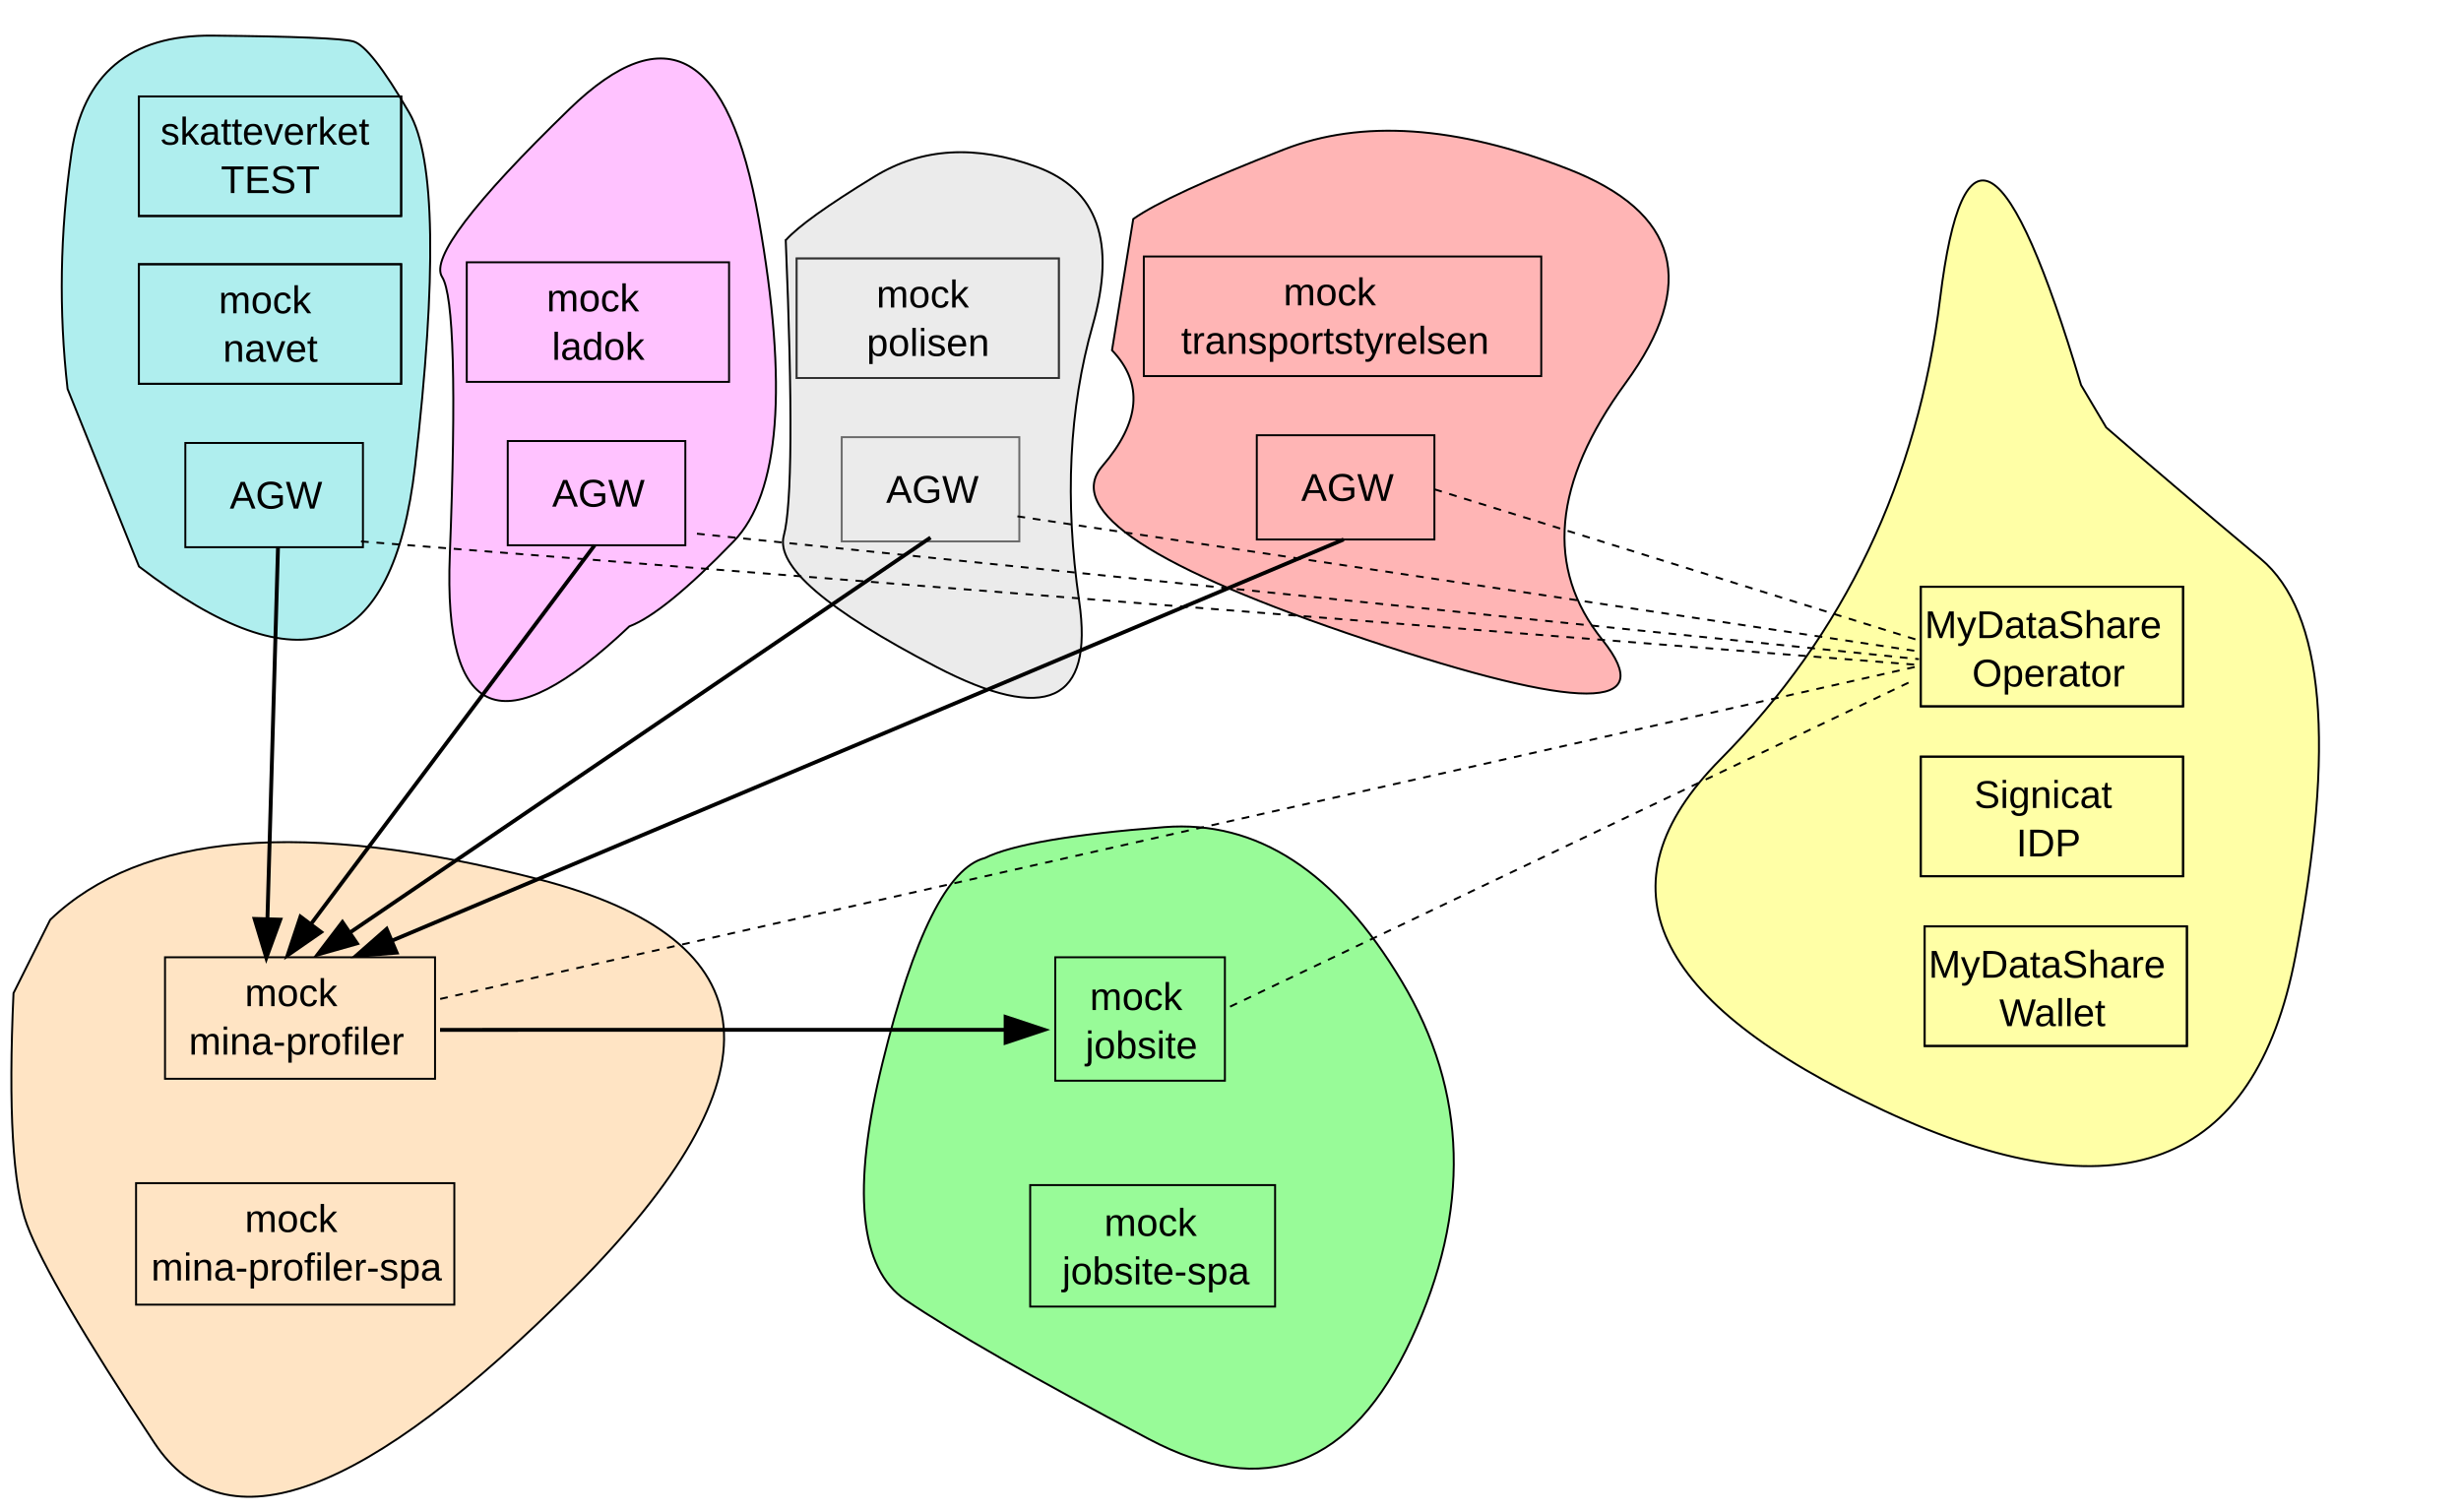
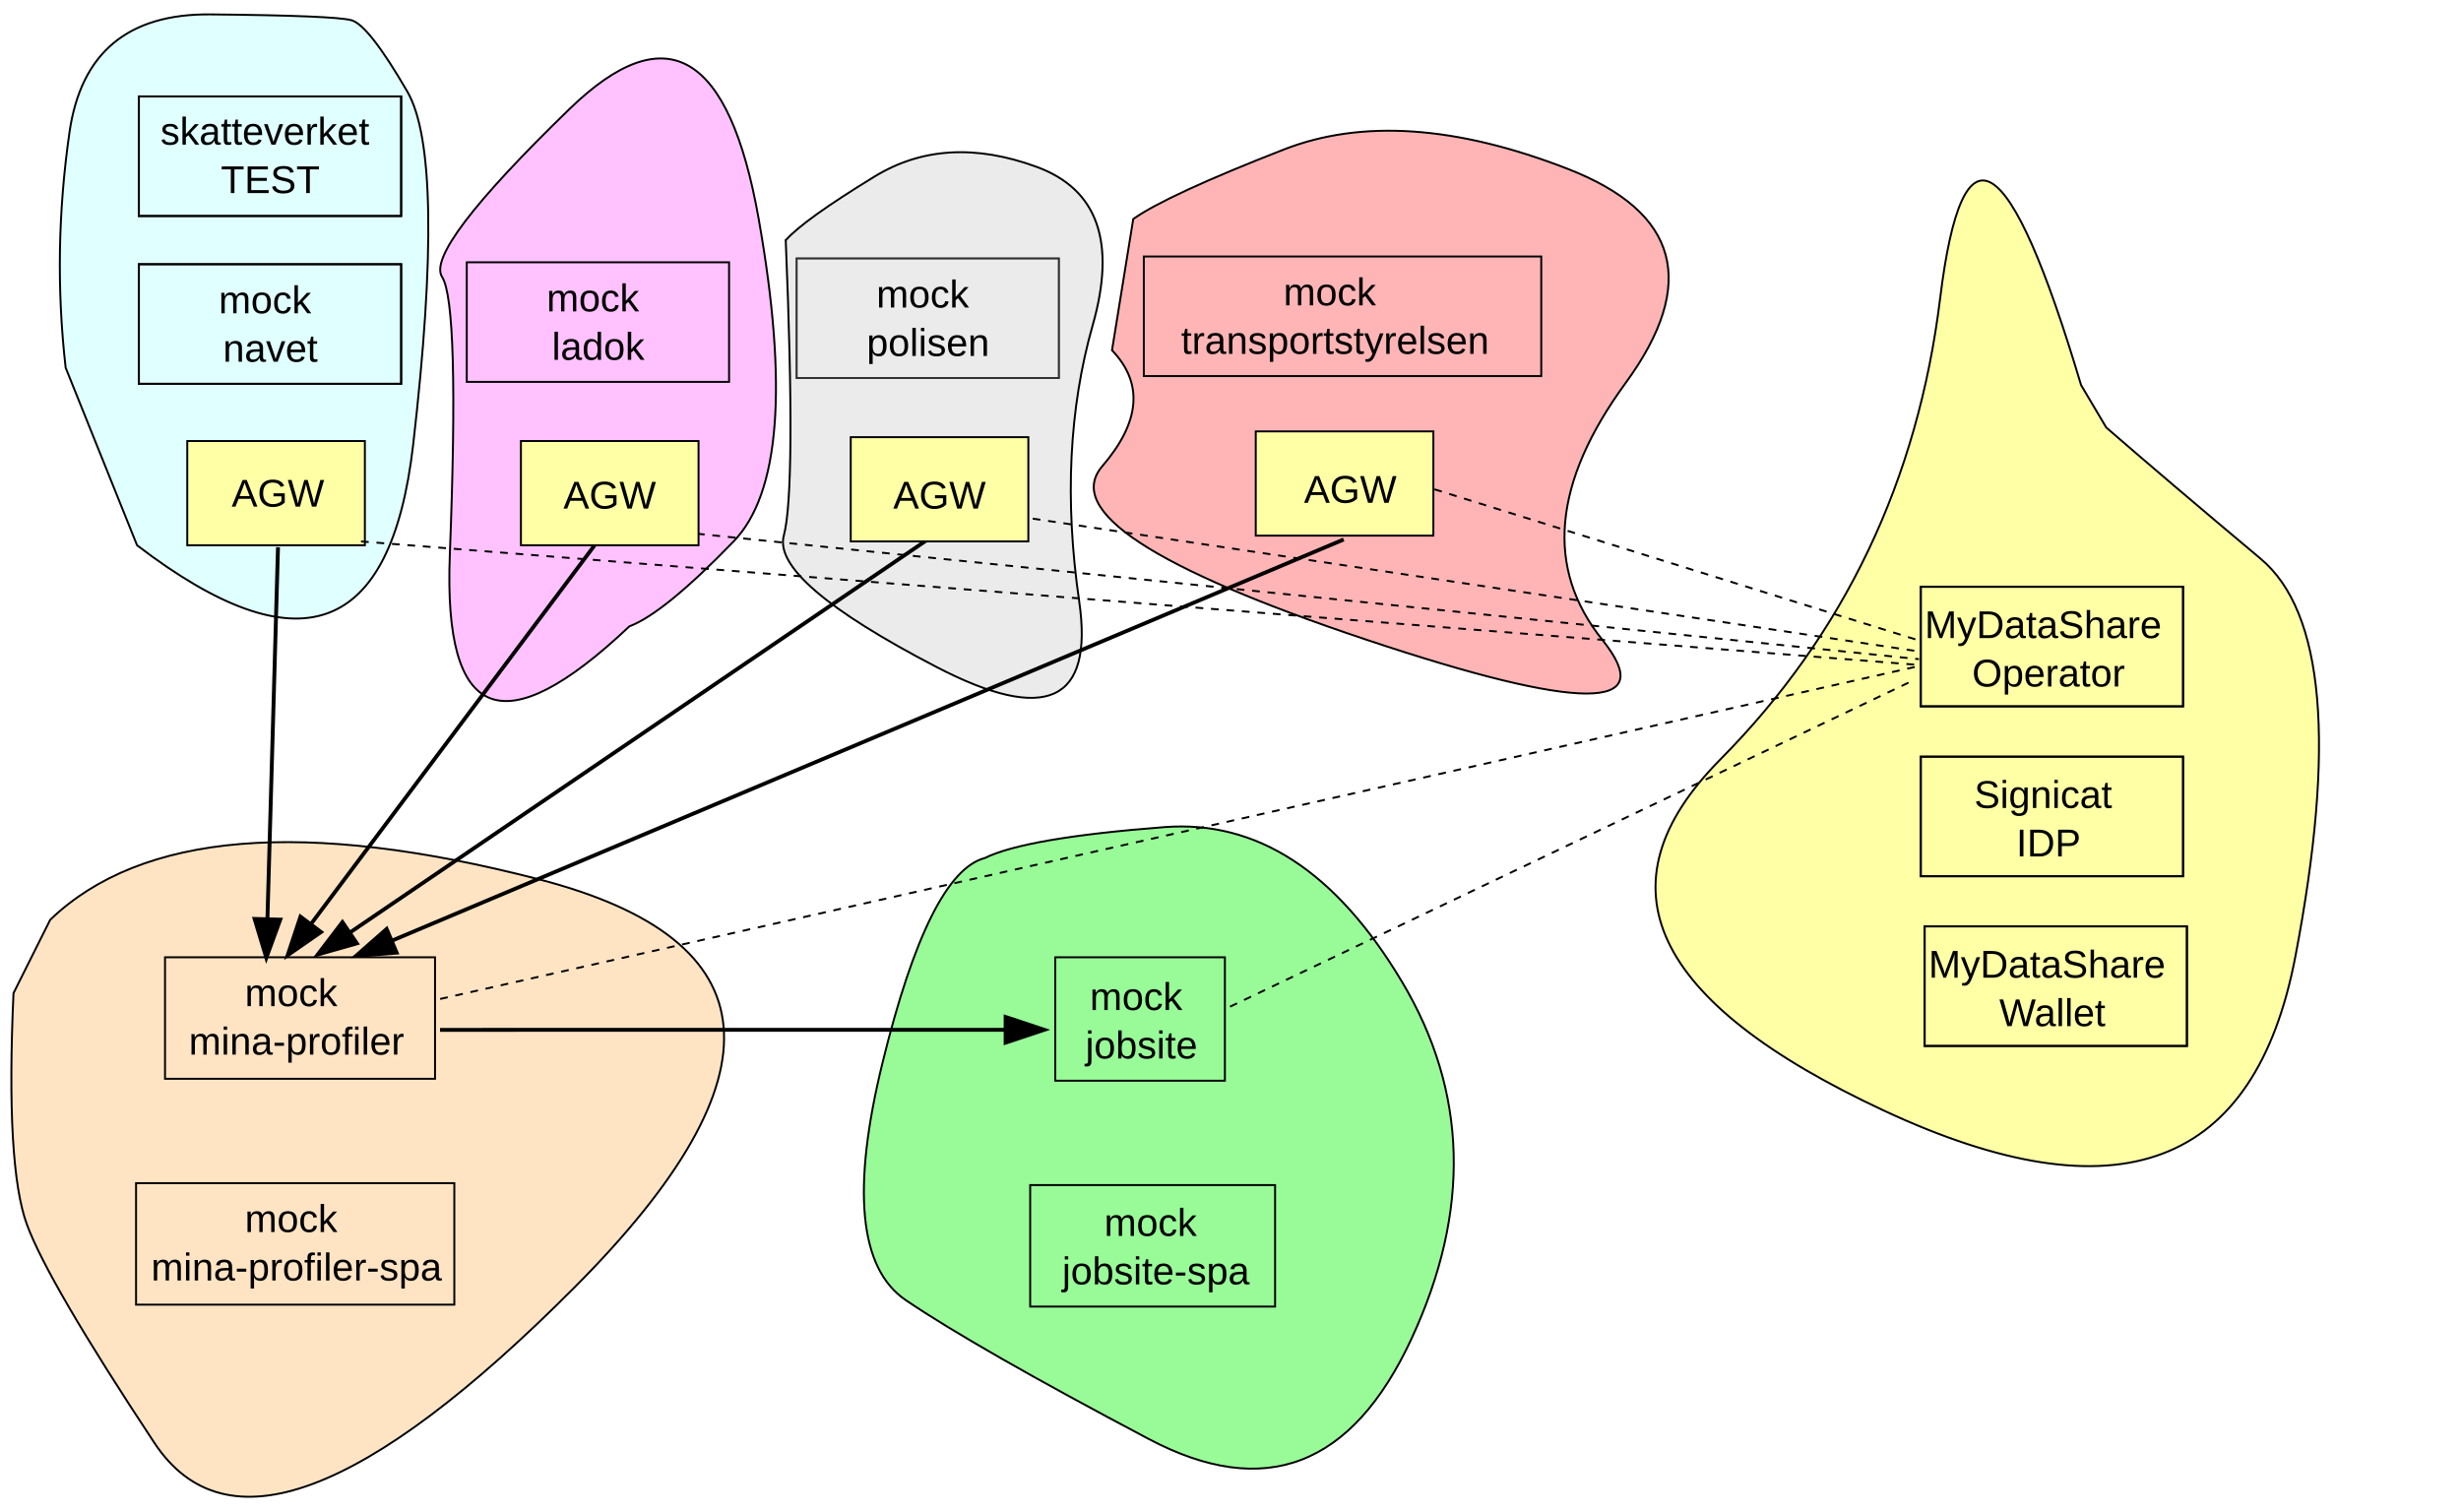
<svg xmlns="http://www.w3.org/2000/svg" width="100%" height="100%" viewBox="0 0 1270 780" preserveAspectRatio="xMinYMin meet">
  <defs id="drawsvgConstraints" />
  <rect id="svgEditorBackground" x="0" y="0" width="1270" height="780" style="fill: none; stroke: none;" />
  <path d="M584.809,113.026q17.471-12.351,77.709-35.866t146.451,9.963t29.888,110.585t-11.955,132.503t-121.544,0t-136.488-89.664t4.981-59.776Z" style="stroke:black;fill:#FFB5B5;stroke-width:1px;" id="e36_areaS2" />
  <path d="M405.481,123.985q9.335,-10.568,45.828,-32.877t83.686,-4.981t28.892,81.694t-6.974,142.466t-73.724,33.873t-78.705,-67.746t0.996,-152.429Z" style="stroke:black;fill:#EBEBEB;stroke-width:1px;" id="e34_areaS2" />
  <path d="M324.783,323.238q17.988,-6.794,53.798,-43.835t12.951,-166.377t-97.634,-56.787t-65.754,86.675t3.985,143.462t92.653,36.862Z" style="stroke:black;fill:#FFC2FF;stroke-width:1px;" id="e32_areaS2" />
  <path d="M1086.926,220.622q30.467,26.477,79.702,67.746t17.919,205.166t-212.158,79.7t-84.667-181.254t113.489-238.025t72.727,44.769Z" style="stroke:black;fill:#FFFFA6;stroke-width:1px;" id="e28_areaS2" />
  <path d="M508.238,442.79q21.071-10.413,92.653-15.94t122.541,79.701t4.981,184.309t-135.492,51.806t-125.529-71.731t-11.955-122.541t52.802-105.604Z" style="stroke:black;fill:palegreen;stroke-width:1px;" id="e23_areaS2" />
-   <path d="M34.87,200.697q-6.87-60.155,1.993-121.544t72.727-60.772t72.727,2.989t28.891,36.862t2.989,182.316t-142.466,51.806Z" style="stroke:black;fill:paleturquoise;stroke-width:1px;" id="e21_areaS2" />
+   <path d="M33.875,189.749q-6.87-60.155,1.993-121.544t72.727-60.772t72.727,2.989t28.891,36.862t2.989,182.316t-142.466,51.806Z" style="stroke: black; stroke-width: 1px;fill:lightcyan;" id="e21_areaS2" />
  <path d="M25.903,474.67q70.624,-67.787,252.055,-20.922t18.929,210.212t-217.186,80.698t-65.753,-112.578t-6.974,-119.552Z" style="stroke:black;fill:bisque;stroke-width:1px;" id="e19_areaS2" />
  <defs id="svgEditorDefs">
    <marker id="arrow20-16-left" markerHeight="16" markerUnits="strokeWidth" markerWidth="20" orient="auto" refX="3" refY="0" viewBox="0 -5 20 20">
      <path d="M 15 -5 L 0 0 L 15 5 z" fill="black" />
    </marker>
    <marker id="arrow20-16-right" markerHeight="16" markerUnits="strokeWidth" markerWidth="20" orient="auto" refX="-3" refY="0" viewBox="-15 -5 20 20">
      <path d="M -15 -5 L 0 0 L -15 5 z" fill="black" />
    </marker>
  </defs>
  <rect x="71.661" y="49.765" style="stroke: black; stroke-width: 1px;fill:none;" id="e1_rectangle" width="135.358" height="61.708" />
  <text style="fill:black;font-family:Arial;font-size:20px;" x="85.596" y="74.647" id="e2_texte">
    <tspan x="139.501" style="text-anchor:middle;">skatteverket</tspan>
    <tspan x="139.501" dy="1.25em" style="text-anchor:middle;">TEST</tspan>
  </text>
  <rect x="71.661" y="49.765" style="stroke: black; stroke-width: 1px;fill:none;" id="e2_rectangle" width="135.358" height="61.708" />
  <rect x="71.661" y="136.356" style="stroke: black; stroke-width: 1px;fill:none;" id="e4_rectangle" width="135.358" height="61.708" transform="matrix(1 0 0 1 0 0)" />
  <text style="fill:black;font-family:Arial;font-size:20px;" x="85.596" y="161.238" id="e4_texte" transform="matrix(1 0 0 1 0 0.444529)">
    <tspan x="139.509" style="text-anchor:middle;" id="e5_tspan">mock</tspan>
    <tspan style="text-anchor:middle;" x="139.509" dy="1.25em">navet</tspan>
  </text>
  <line id="e37_line" x1="143.461" y1="282.393" x2="137.485" y2="492.603" style="stroke: black; fill: paleturquoise; stroke-width:2px;marker-end:url(#arrow20-16-right);" />
  <rect x="71.661" y="136.356" style="stroke: black; stroke-width: 1px;fill:none;" id="e6_rectangle" width="135.358" height="61.708" transform="matrix(1 0 0 1 0 0)" />
  <text style="fill:black;font-family:Arial;font-size:20px;" x="85.596" y="161.238" id="e6_texte" />
  <text style="fill:black;font-family:Arial;font-size:20px;" x="254.809" y="161.237" id="e5_texte" transform="matrix(1 0 0 1 0 -0.547659)">
    <tspan x="308.717" style="text-anchor:middle;" id="e9_tspan">mock</tspan>
    <tspan style="text-anchor:middle;" x="308.717" dy="1.25em">ladok</tspan>
  </text>
  <rect x="240.874" y="136.355" style="stroke: black; stroke-width: 1px;fill:none;" id="e10_rectangle" width="135.358" height="61.708" transform="matrix(1 0 0 1 0 -0.994995)" />
  <text style="fill:black;font-family:Arial;font-size:20px;" x="241.858" y="162.233" id="e10_texte" />
  <rect x="411.086" y="135.357" style="stroke: black; stroke-width: 1px;fill:none;stroke-opacity:0.55;" id="e7_rectangle" width="135.358" height="61.708" transform="matrix(1 0 0 1 0 -1.98999)" />
  <text style="fill:black;font-family:Arial;font-size:20px;stroke-opacity:0.55;" x="425.021" y="160.239" id="e7_texte" transform="matrix(1 0 0 1 0 -1.53985)">
    <tspan x="478.925" style="text-anchor:middle;" id="e13_tspan">mock</tspan>
    <tspan style="text-anchor:middle;" x="478.925" dy="1.25em">polisen</tspan>
  </text>
  <rect x="411.086" y="135.357" style="stroke: black; stroke-width: 1px;fill:none;stroke-opacity:0.55;" id="e14_rectangle" width="135.358" height="61.708" transform="matrix(1 0 0 1 0 -1.98999)" />
  <text style="fill:black;font-family:Arial;font-size:20px;" x="396.129" y="163.228" id="e14_texte" />
  <rect x="590.267" y="133.365" style="stroke: black; stroke-width: 1px;fill:none;" id="e8_rectangle" width="205.095" height="61.708" transform="matrix(1 0 0 1 0 -0.994003)" />
  <text style="fill:black;font-family:Arial;font-size:20px;" x="635.082" y="159.243" id="e8_texte" transform="matrix(1 0 0 1 0 -1.64922)">
    <tspan x="688.979" style="text-anchor:middle;" id="e17_tspan">mock</tspan>
    <tspan style="text-anchor:middle;" x="688.979" dy="1.25em">transportstyrelsen</tspan>
  </text>
  <text style="fill:black;font-family:Arial;font-size:20px;" x="552.391" y="163.228" id="e18_texte" />
  <text style="fill:black;font-family:Arial;font-size:20px;" x="149.295" y="149.295" id="e9_texte" />
  <text style="fill:black;font-family:Arial;font-size:20px;" x="177.163" y="157.257" id="e11_texte" />
-   <rect x="95.642" y="226.600" style="fill:none;stroke:black;stroke-width:1px;" id="e12_rectangle" width="91.656" height="53.798" transform="matrix(1 0 0 1 0 1.9925)" />
-   <text style="fill:black;font-family:Arial;font-size:20px;" x="118.556" y="248.518" id="e13_texte" transform="matrix(1 0 0 1 0 13.9446)">AGW</text>
-   <rect x="262.018" y="229.589" style="fill:none;stroke:black;stroke-width:1px;" id="e3_rectangle" width="91.656" height="53.798" transform="matrix(1 0 0 1 0 -1.9925)" />
-   <text style="fill:black;font-family:Arial;font-size:20px;" x="284.933" y="251.507" id="e3_texte" transform="matrix(1 0 0 1 0 9.96026)">AGW</text>
-   <rect x="434.373" y="224.607" style="fill:none;stroke:black;stroke-width:1px;stroke-opacity:0.55;" id="e9_rectangle" width="91.656" height="53.798" transform="matrix(1 0 0 1 0 0.996513)" />
-   <text style="fill:black;font-family:Arial;font-size:20px;stroke-opacity:0.55;" x="457.287" y="246.525" id="e12_texte" transform="matrix(1 0 0 1 0 12.9524)">AGW</text>
-   <rect x="648.571" y="223.611" style="fill:none;stroke:black;stroke-width:1px;" id="e11_rectangle" width="91.656" height="53.798" transform="matrix(1 0 0 1 0 0.996513)" />
-   <text style="fill:black;font-family:Arial;font-size:20px;" x="671.485" y="245.529" id="e15_texte" transform="matrix(1 0 0 1 0 12.9524)">AGW</text>
+   <rect x="96.637" y="225.605" style="fill:#FFFFA6;stroke:black;stroke-width:1px;" id="e12_rectangle" width="91.656" height="53.798" transform="matrix(1 0 0 1 0 1.9925)" />
+   <text style="fill:black; font-family: Arial; font-size: 20px;" x="119.551" y="247.523" id="e13_texte" transform="matrix(1 0 0 1 0 13.9446)">AGW</text>
  <rect x="991.215" y="302.817" style="stroke: black; stroke-width: 1px;fill:none;" id="e13_rectangle" width="135.358" height="61.708" />
  <text style="fill:black;font-family:Arial;font-size:20px;" x="1003.16" y="304.286" id="e16_texte">
    <tspan x="1057.15" dy="1.25em" style="text-anchor:middle;" id="e18_tspan">MyDataShare</tspan>
    <tspan style="text-anchor:middle;" x="1057.15" dy="1.25em">Operator</tspan>
  </text>
  <rect x="991.215" y="302.817" style="stroke: black; stroke-width: 1px;fill:none;" id="e18_rectangle" width="135.358" height="61.708" />
  <text style="fill:black;font-family:Arial;font-size:20px;" x="1001.25" y="484.633" id="e17_texte" />
  <rect x="85.159" y="495.01" style="stroke: black; stroke-width: 1px;fill:none;" id="e15_rectangle" width="139.341" height="62.705" transform="matrix(1 0 0 1 0 -0.994003)" />
  <text style="fill:black;font-family:Arial;font-size:20px;" x="99.09" y="520.888" id="e19_texte" transform="matrix(1 0 0 1 0 -1.64922)">
    <tspan x="153.007" style="text-anchor:middle;" id="e19_tspan">mock</tspan>
    <tspan style="text-anchor:middle;" x="153.007" dy="1.25em">mina-profiler</tspan>
  </text>
  <rect x="70.215" y="611.573" style="stroke: black; stroke-width: 1px;fill:none;" id="e16_rectangle" width="164.241" height="62.705" transform="matrix(1 0 0 1 0 -0.994003)" />
  <text style="fill:black;font-family:Arial;font-size:20px;" x="99.09" y="637.452" id="e20_texte" transform="matrix(1 0 0 1 0 -1.64922)">
    <tspan x="153.011" style="text-anchor:middle;" id="e20_tspan">mock</tspan>
    <tspan style="text-anchor:middle;" x="153.011" dy="1.25em">mina-profiler-spa</tspan>
  </text>
  <rect x="544.578" y="495.01" style="stroke: black; stroke-width: 1px;fill:none;" id="e17_rectangle" width="87.531" height="63.701" transform="matrix(1 0 0 1 0 -0.994003)" />
  <text style="fill:black;font-family:Arial;font-size:20px;" x="544.561" y="522.88" id="e21_texte" transform="matrix(1 0 0 1 0 -1.64922)">
    <tspan x="589.068" style="text-anchor:middle;" id="e21_tspan">mock</tspan>
    <tspan style="text-anchor:middle;" x="589.068" dy="1.25em">jobsite</tspan>
  </text>
  <rect x="531.627" y="612.57" style="stroke: black; stroke-width: 1px;fill:none;" id="e22_rectangle" width="126.384" height="62.705" transform="matrix(1 0 0 1 0 -0.994003)" />
  <text style="fill:black;font-family:Arial;font-size:20px;" x="542.569" y="639.445" id="e22_texte" transform="matrix(1 0 0 1 0 -1.64922)">
    <tspan x="596.499" style="text-anchor:middle;" id="e23_tspan">mock</tspan>
    <tspan style="text-anchor:middle;" x="596.499" dy="1.25em" id="e24_tspan">jobsite-spa</tspan>
  </text>
  <rect x="991.215" y="390.488" style="stroke: black; stroke-width: 1px;fill:none;" id="e19_rectangle" width="135.358" height="61.708" />
  <text style="fill:black;font-family:Arial;font-size:20px;" x="1003.16" y="391.957" id="e23_texte">
    <tspan x="1057.15" dy="1.25em" style="text-anchor:middle;" id="e25_tspan">Signicat</tspan>
    <tspan style="text-anchor:middle;" x="1057.15" dy="1.25em">IDP</tspan>
  </text>
  <rect x="991.215" y="390.488" style="stroke: black; stroke-width: 1px;fill:none;" id="e26_rectangle" width="135.358" height="61.708" />
  <text style="fill:black;font-family:Arial;font-size:20px;" x="1079.95" y="403.935" id="e26_texte" />
  <line id="e2_line" x1="306.849" y1="281.397" x2="149.446" y2="491.602" style="stroke: black; fill: paleturquoise; stroke-width:2px;marker-end:url(#arrow20-16-right);" />
  <line id="e3_line" x1="480.2" y1="277.412" x2="165.389" y2="491.596" style="stroke: black; fill: paleturquoise; stroke-width:2px;marker-end:url(#arrow20-16-right);" />
  <line id="e1_line" x1="693.401" y1="278.408" x2="185.317" y2="492.586" style="stroke: black; fill: paleturquoise; stroke-width:2px;marker-end:url(#arrow20-16-right);" />
  <line id="e38_line" x1="740.226" y1="252.503" x2="989.293" y2="330.212" style="stroke: black; fill: paleturquoise; stroke-width: 1px; stroke-dasharray: 4px, 4px;" />
  <line id="e4_line" x1="525.036" y1="266.453" x2="990.289" y2="336.189" style="stroke: black; fill: paleturquoise; stroke-width: 1px; stroke-dasharray: 4px, 4px;" />
  <line id="e5_line" x1="359.653" y1="275.422" x2="990.289" y2="340.174" style="stroke: black; fill: paleturquoise; stroke-width: 1px; stroke-dasharray: 4px, 4px;" />
  <line id="e6_line" x1="186.297" y1="279.409" x2="990.289" y2="343.164" style="stroke: black; fill: paleturquoise; stroke-width: 1px; stroke-dasharray: 4px, 4px;" />
  <line id="e7_line" x1="227.144" y1="515.524" x2="988.299" y2="344.166" style="stroke: black; fill: paleturquoise; stroke-width: 1px; stroke-dasharray: 4px, 4px;" />
  <line id="e8_line" x1="634.767" y1="519.507" x2="987.303" y2="351.14" style="stroke: black; fill: paleturquoise; stroke-width: 1px; stroke-dasharray: 4px, 4px;" />
  <line id="e9_line" x1="227.092" y1="531.474" x2="537.147" y2="531.438" style="stroke: black; fill: paleturquoise; stroke-width:2px;marker-end:url(#arrow20-16-right);" />
  <rect x="993.206" y="478.074" style="stroke: black; stroke-width: 1px;fill:none;" id="e5_rectangle" width="135.358" height="61.708" />
  <text style="fill:black;font-family:Arial;font-size:20px;" x="1005.15" y="479.543" id="e24_texte">
    <tspan x="1059.14" dy="1.25em" style="text-anchor:middle;" id="e26_tspan">MyDataShare</tspan>
    <tspan style="text-anchor:middle;" x="1059.14" dy="1.25em">Wallet</tspan>
  </text>
  <rect x="993.206" y="478.074" style="stroke: black; stroke-width: 1px;fill:none;" id="e27_rectangle" width="135.358" height="61.708" />
+   <rect x="268.824" y="225.605" style="fill:#FFFFA6;stroke:black;stroke-width:1px;" id="e3_rectangle" width="91.656" height="53.798" transform="matrix(1 0 0 1 0 1.9925)" />
+   <rect x="439.02" y="223.614" style="fill:#FFFFA6;stroke:black;stroke-width:1px;" id="e9_rectangle" width="91.656" height="53.798" transform="matrix(1 0 0 1 0 1.9925)" />
+   <rect x="648.033" y="220.628" style="fill:#FFFFA6;stroke:black;stroke-width:1px;" id="e11_rectangle" width="91.656" height="53.798" transform="matrix(1 0 0 1 0 1.9925)" />
+   <text style="fill:black; font-family: Arial; font-size: 20px;" x="290.742" y="248.518" id="e1_texte" transform="matrix(1 0 0 1 0 13.9446)">AGW</text>
+   <text style="fill:black; font-family: Arial; font-size: 20px;" x="460.938" y="248.518" id="e3_texte" transform="matrix(1 0 0 1 0 13.9446)">AGW</text>
+   <text style="fill:black; font-family: Arial; font-size: 20px;" x="672.937" y="245.532" id="e12_texte" transform="matrix(1 0 0 1 0 13.9446)">AGW</text>
</svg>
